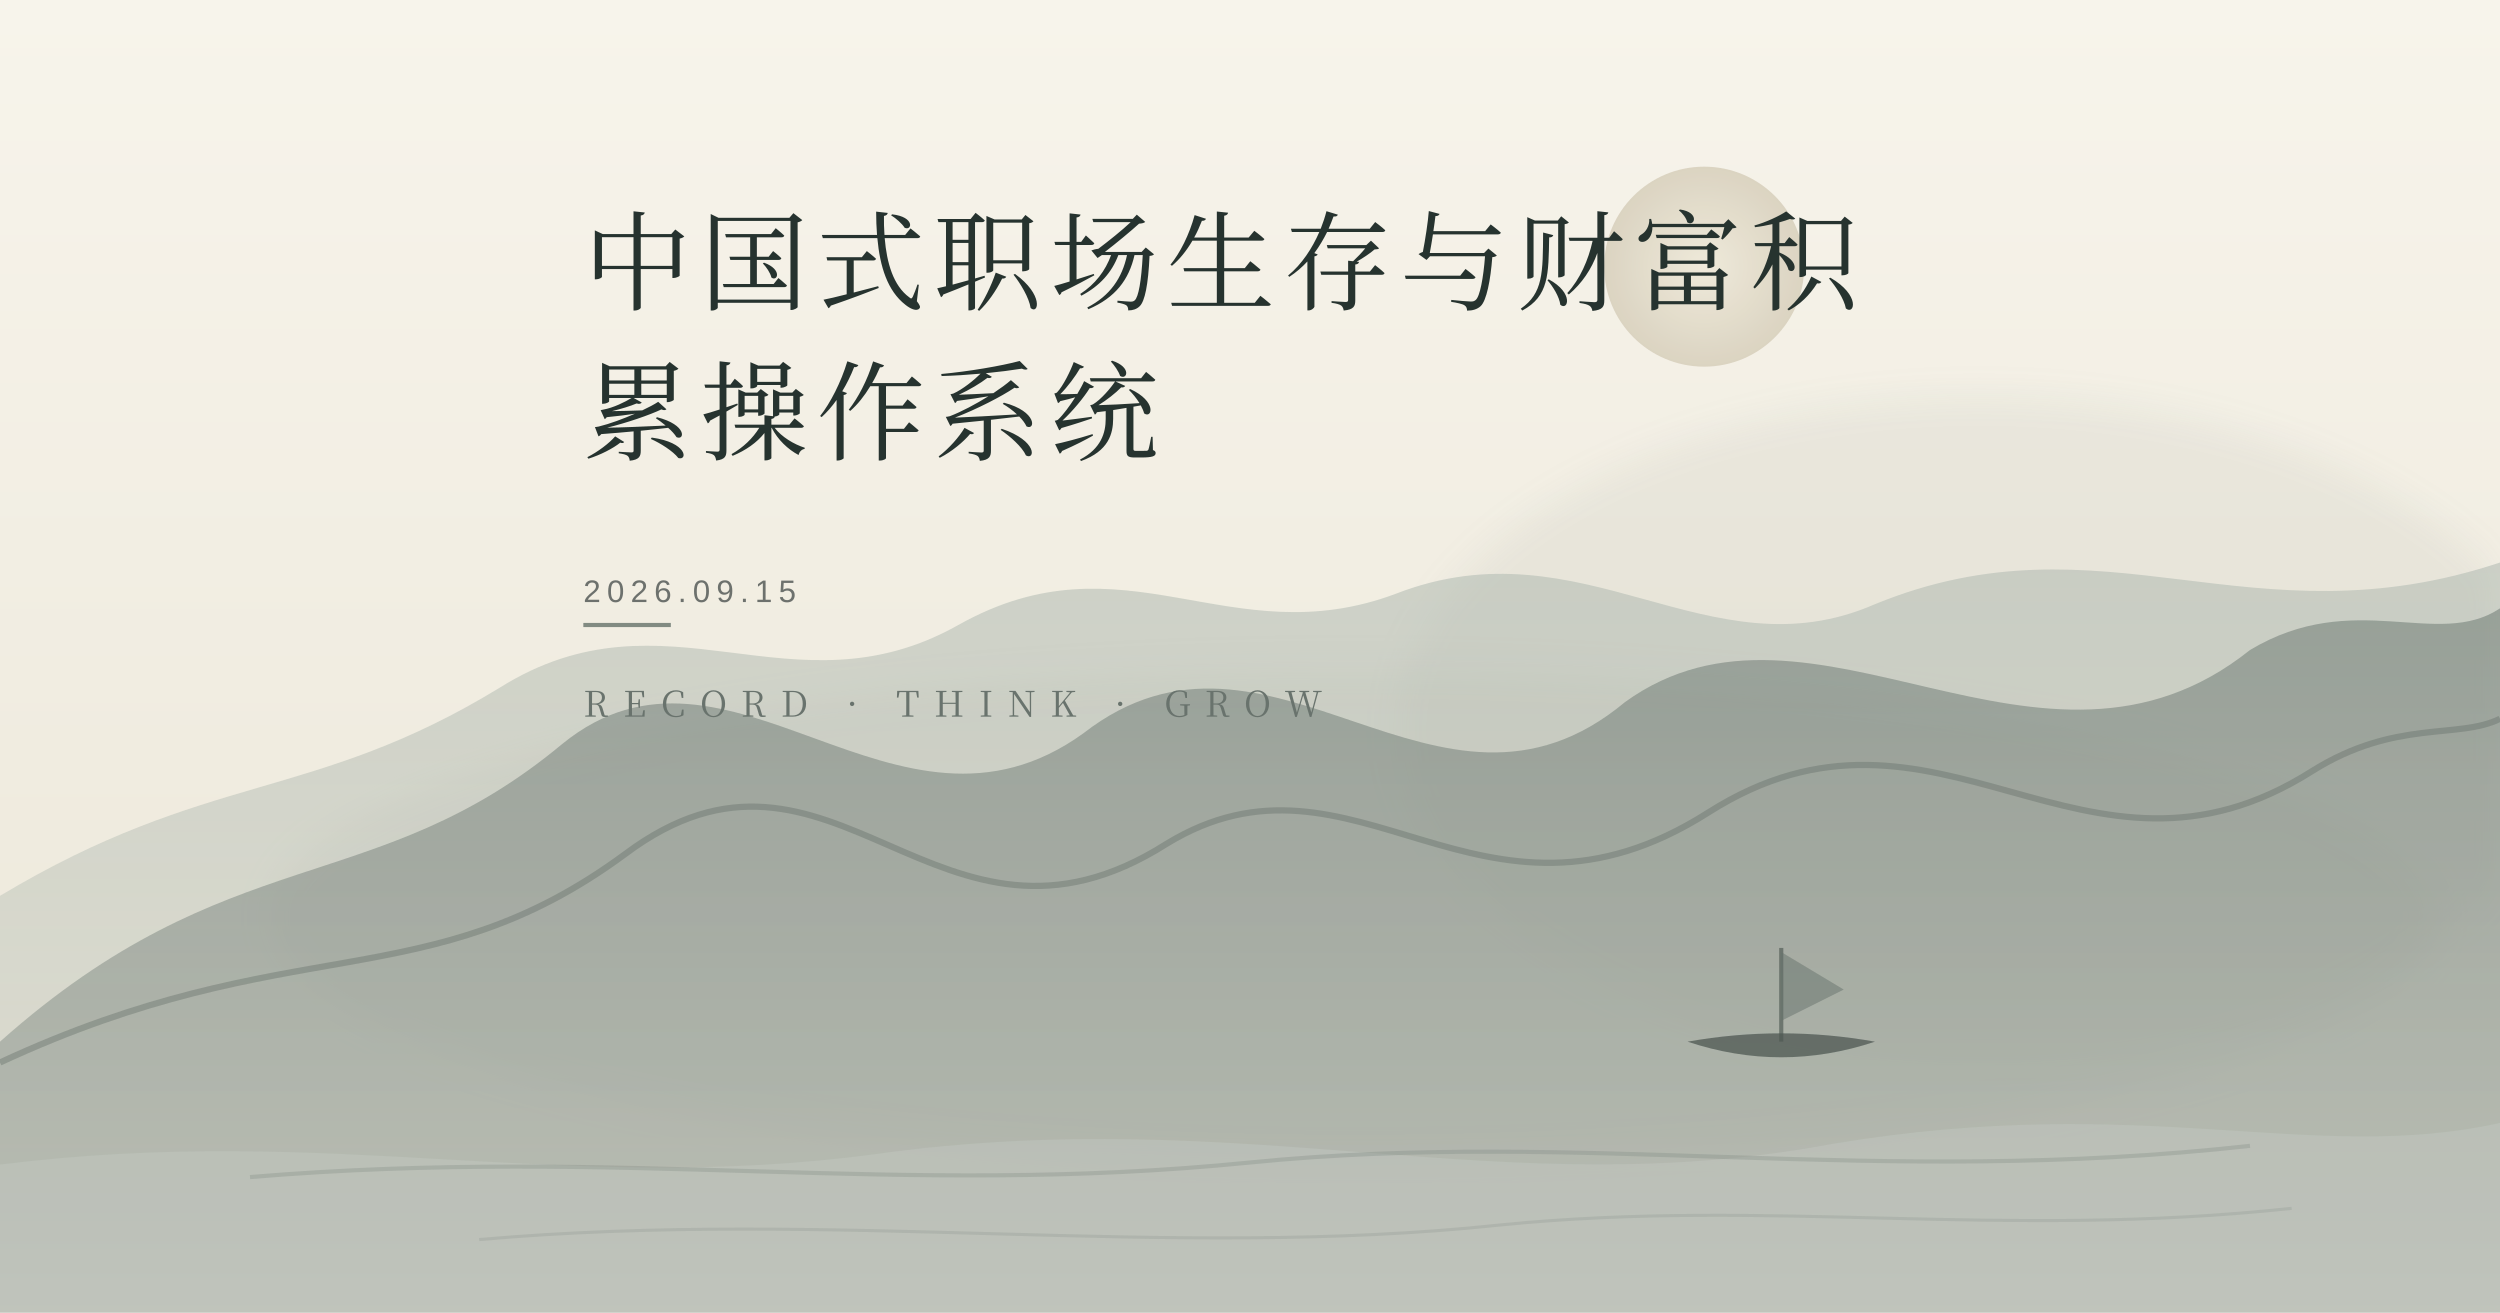
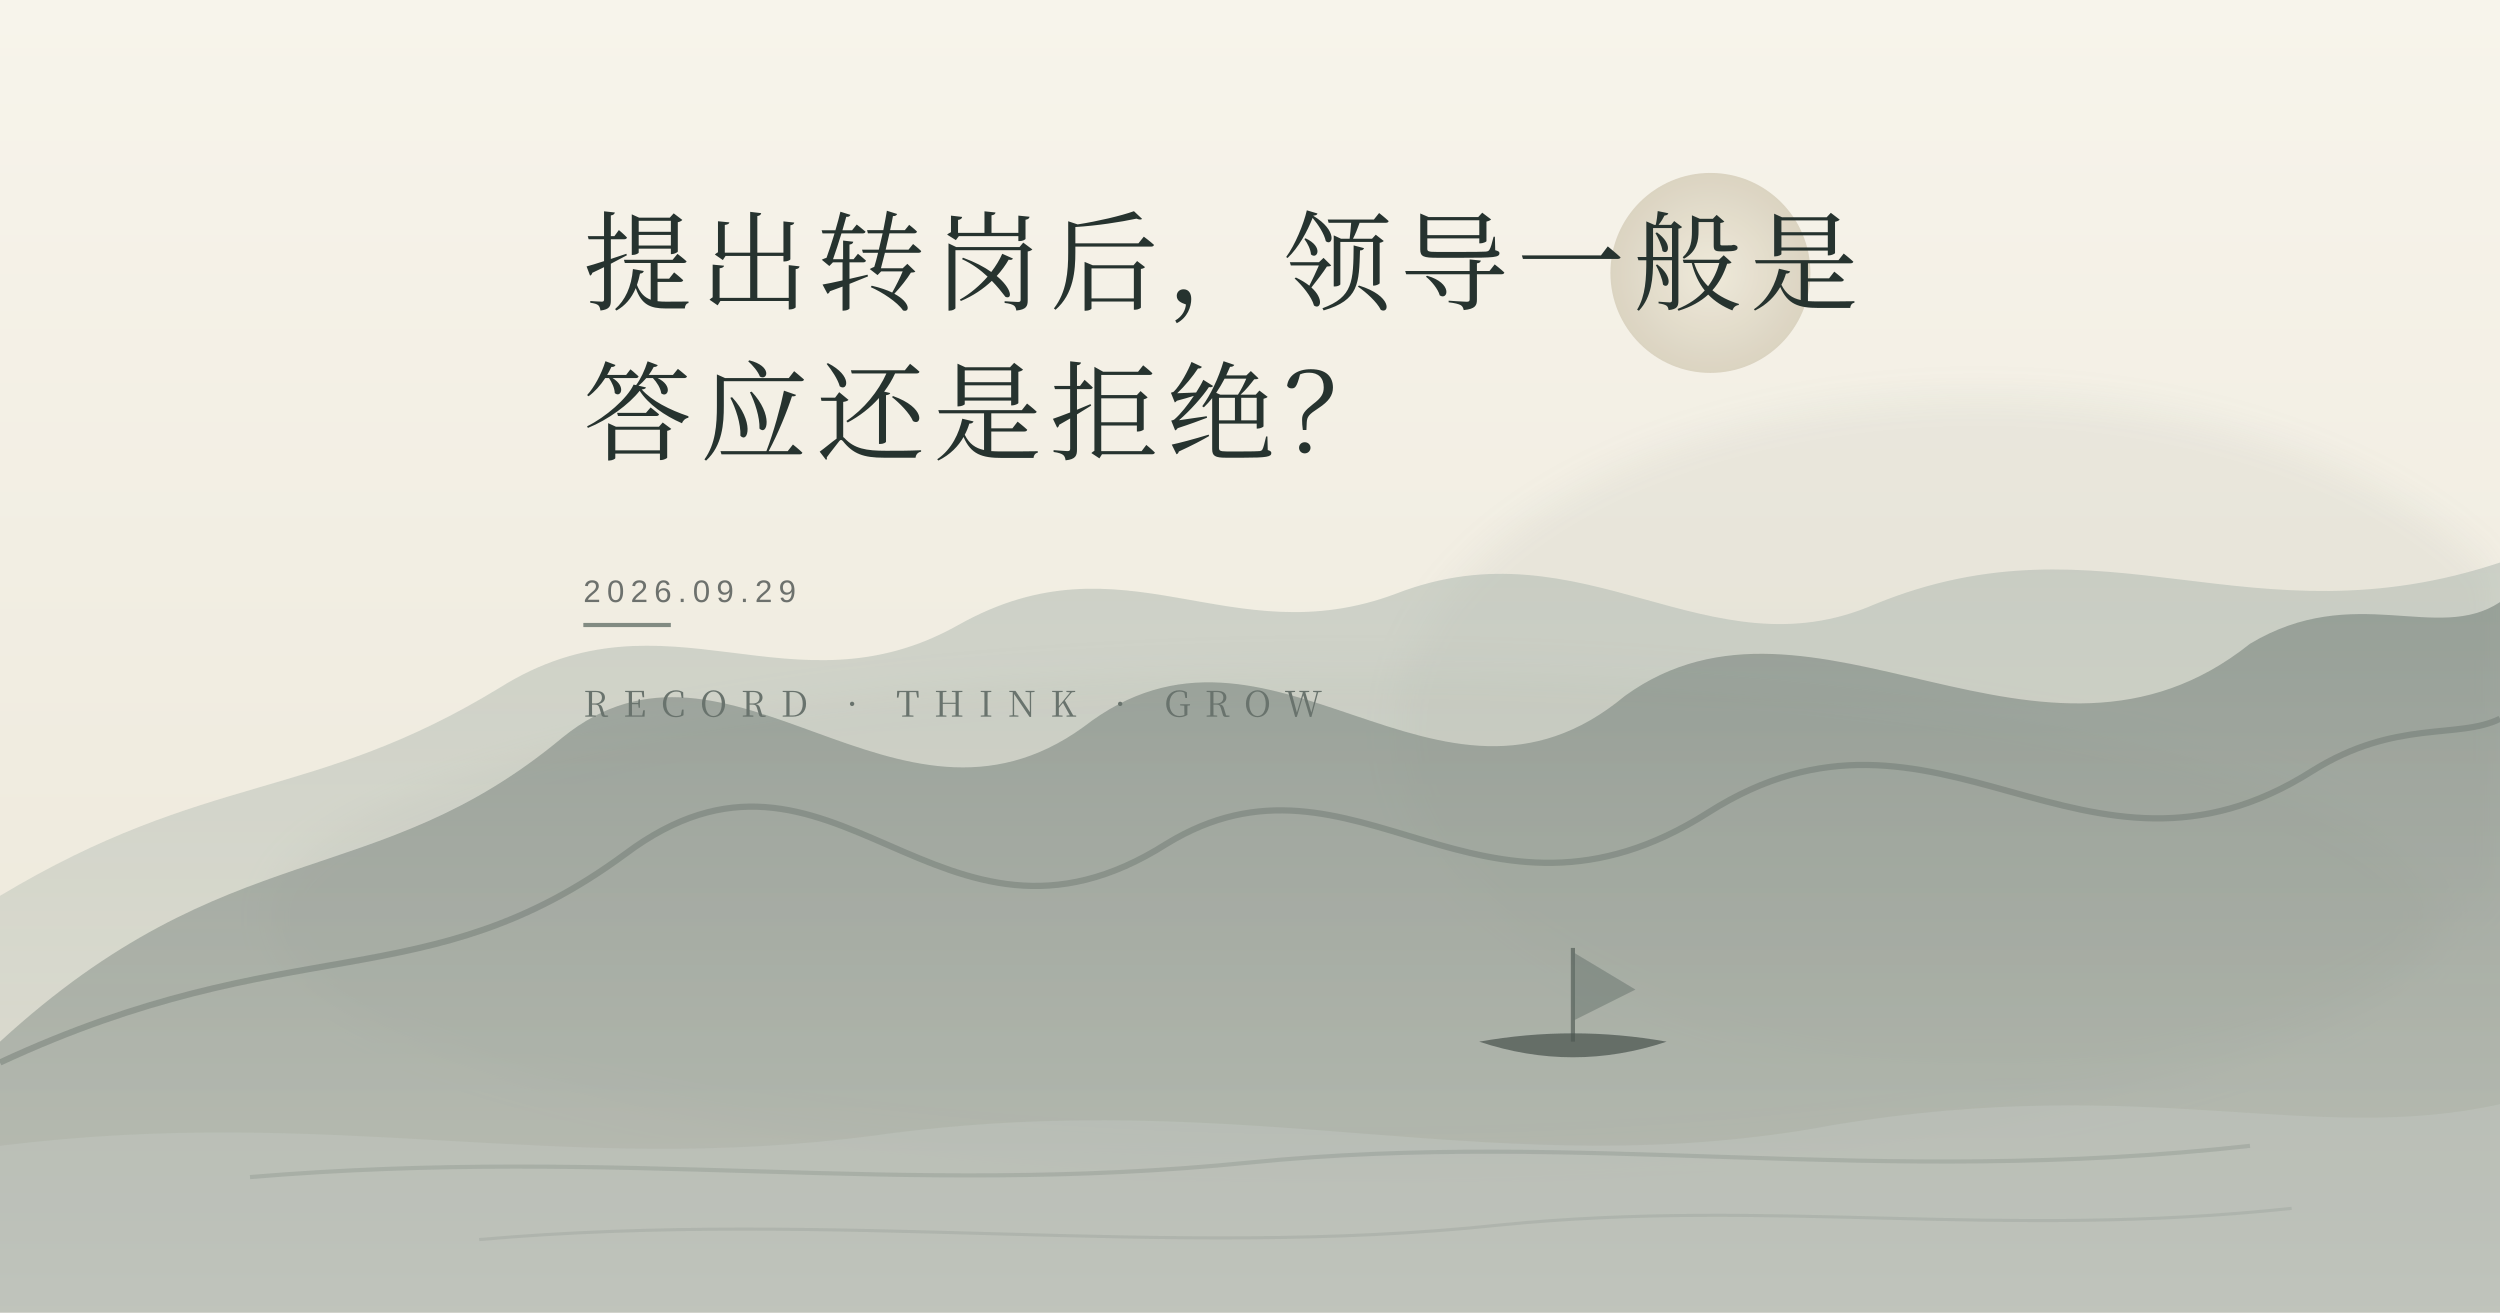
<svg xmlns="http://www.w3.org/2000/svg" width="1200" height="630" viewBox="0 0 1200 630">
  <defs>
    <linearGradient id="paper" x1="0" y1="0" x2="0" y2="1">
      <stop offset="0%" stop-color="#f7f4eb" />
      <stop offset="100%" stop-color="#ebe6d8" />
    </linearGradient>
    <linearGradient id="farMountain" x1="0" y1="0" x2="0" y2="1">
      <stop offset="0%" stop-color="#aeb8b0" />
      <stop offset="100%" stop-color="#d8d8cc" />
    </linearGradient>
    <linearGradient id="nearMountain" x1="0" y1="0" x2="0" y2="1">
      <stop offset="0%" stop-color="#69756f" />
      <stop offset="100%" stop-color="#9ba39b" />
    </linearGradient>
    <filter id="inkBlur">
      <feGaussianBlur stdDeviation="8" />
    </filter>
    <radialGradient id="moon">
      <stop offset="0%" stop-color="#eee8d8" />
      <stop offset="100%" stop-color="#d8d0bd" />
    </radialGradient>
    <style>

      .title {

        font-family:
          "Noto Serif CJK SC",
          "Source Han Serif SC",
          "Songti SC",
          "STSong",
          serif;

        font-size:
          52px;

        font-weight:
          500;

        letter-spacing:
          4px;

        fill:
          #26332f;
      }


      .subtitle {

        font-family:
          "Noto Serif CJK SC",
          "Source Han Serif SC",
          "Songti SC",
          "STSong",
          serif;

        font-size:
          17px;

        letter-spacing:
          7px;

        fill:
          #69736d;
      }


      .date {

        font-family:
          "Helvetica Neue",
          Arial,
          sans-serif;

        font-size:
          15px;

        letter-spacing:
          3px;

        fill:
          #6d716d;
      }

    </style>
  </defs>
  <rect x="0" y="0" width="1200" height="630" fill="url(#paper)" />
  <ellipse cx="650" cy="440" rx="520" ry="120" fill="#89958c" opacity="0.12" filter="url(#inkBlur)" />
  <ellipse cx="950" cy="350" rx="280" ry="160" fill="#738078" opacity="0.08" filter="url(#inkBlur)" />
-   <circle cx="818" cy="128" r="48" fill="url(#moon)" opacity="0.9" />
+   <circle cx="821" cy="131" r="48" fill="url(#moon)" opacity="0.9" />
  <path d="       M0 430        C100 370         150 385         240 330        C320 280         380 345         460 300        C540 255         590 315         670 285        C760 250         820 325         900 290        C1010 245         1080 310         1200 270        L1200 630       L0 630       Z     " fill="url(#farMountain)" opacity="0.55" />
-   <path d="       M0 500        C110 402         180 432         270 357        C350 292         430 417         520 352        C610 282         690 412         780 337        C870 272         980 392         1080 312        C1130 282         1170 312         1200 292        L1200 630       L0 630       Z     " fill="url(#nearMountain)" opacity="0.52" />
+   <path d="       M0 500        C110 399         180 429         270 354        C350 289         430 414         520 349        C610 279         690 409         780 334        C870 269         980 389         1080 309        C1130 279         1170 309         1200 289        L1200 630       L0 630       Z     " fill="url(#nearMountain)" opacity="0.52" />
  <path d="       M0 510        C140 445         205 480         300 410        C400 335         450 475         560 405        C650 350         710 460         820 390        C930 320         1000 440         1110 370        C1150 345         1180 355         1200 345     " fill="none" stroke="#59645e" stroke-width="3" opacity="0.35" />
-   <path d="       M0 559        C160 539         270 574         420 554        C600 529         720 579         880 549        C1030 524         1110 559         1200 539        L1200 630       L0 630       Z     " fill="#c4cbc4" opacity="0.38" />
+   <path d="       M0 550        C160 530         270 565         420 545        C600 520         720 570         880 540        C1030 515         1110 550         1200 530        L1200 630       L0 630       Z     " fill="#c4cbc4" opacity="0.38" />
  <path d="       M120 565        C300 550         430 575         600 558        C760 542         900 570         1080 550     " fill="none" stroke="#77827b" stroke-width="2" opacity="0.28" />
  <path d="       M230 595        C400 580         560 605         720 588        C850 575         960 595         1100 580     " fill="none" stroke="#77827b" stroke-width="1.5" opacity="0.20" />
-   <text x="280" y="145" class="title">中国式职场生存与财富积</text>
-   <text x="280" y="217" class="title">累操作系统</text>
+   <text x="280" y="145" class="title">提出转岗后，领导一般是</text>
+   <text x="280" y="217" class="title">答应还是拒绝？</text>
  <rect x="280" y="299" width="42" height="2" fill="#52615a" opacity="0.7" />
  <text x="280" y="344" class="subtitle">RECORD · THINK · GROW</text>
-   <text x="280" y="289" class="date">2026.09.15</text>
-   <path d="       M810 500        Q855 492         900 500        Q855 515         810 500        Z     " fill="#4d5752" opacity="0.75" />
-   <line x1="855" y1="500" x2="855" y2="455" stroke="#4d5752" stroke-width="2" opacity="0.65" />
-   <path d="       M855 457       L855 490       L885 475       Z     " fill="#66716b" opacity="0.5" />
+   <text x="280" y="289" class="date">2026.09.29</text>
+   <path d="       M710 500        Q755 492         800 500        Q755 515         710 500        Z     " fill="#4d5752" opacity="0.75" />
+   <line x1="755" y1="500" x2="755" y2="455" stroke="#4d5752" stroke-width="2" opacity="0.65" />
+   <path d="       M755 457       L755 490       L785 475       Z     " fill="#66716b" opacity="0.5" />
</svg>
